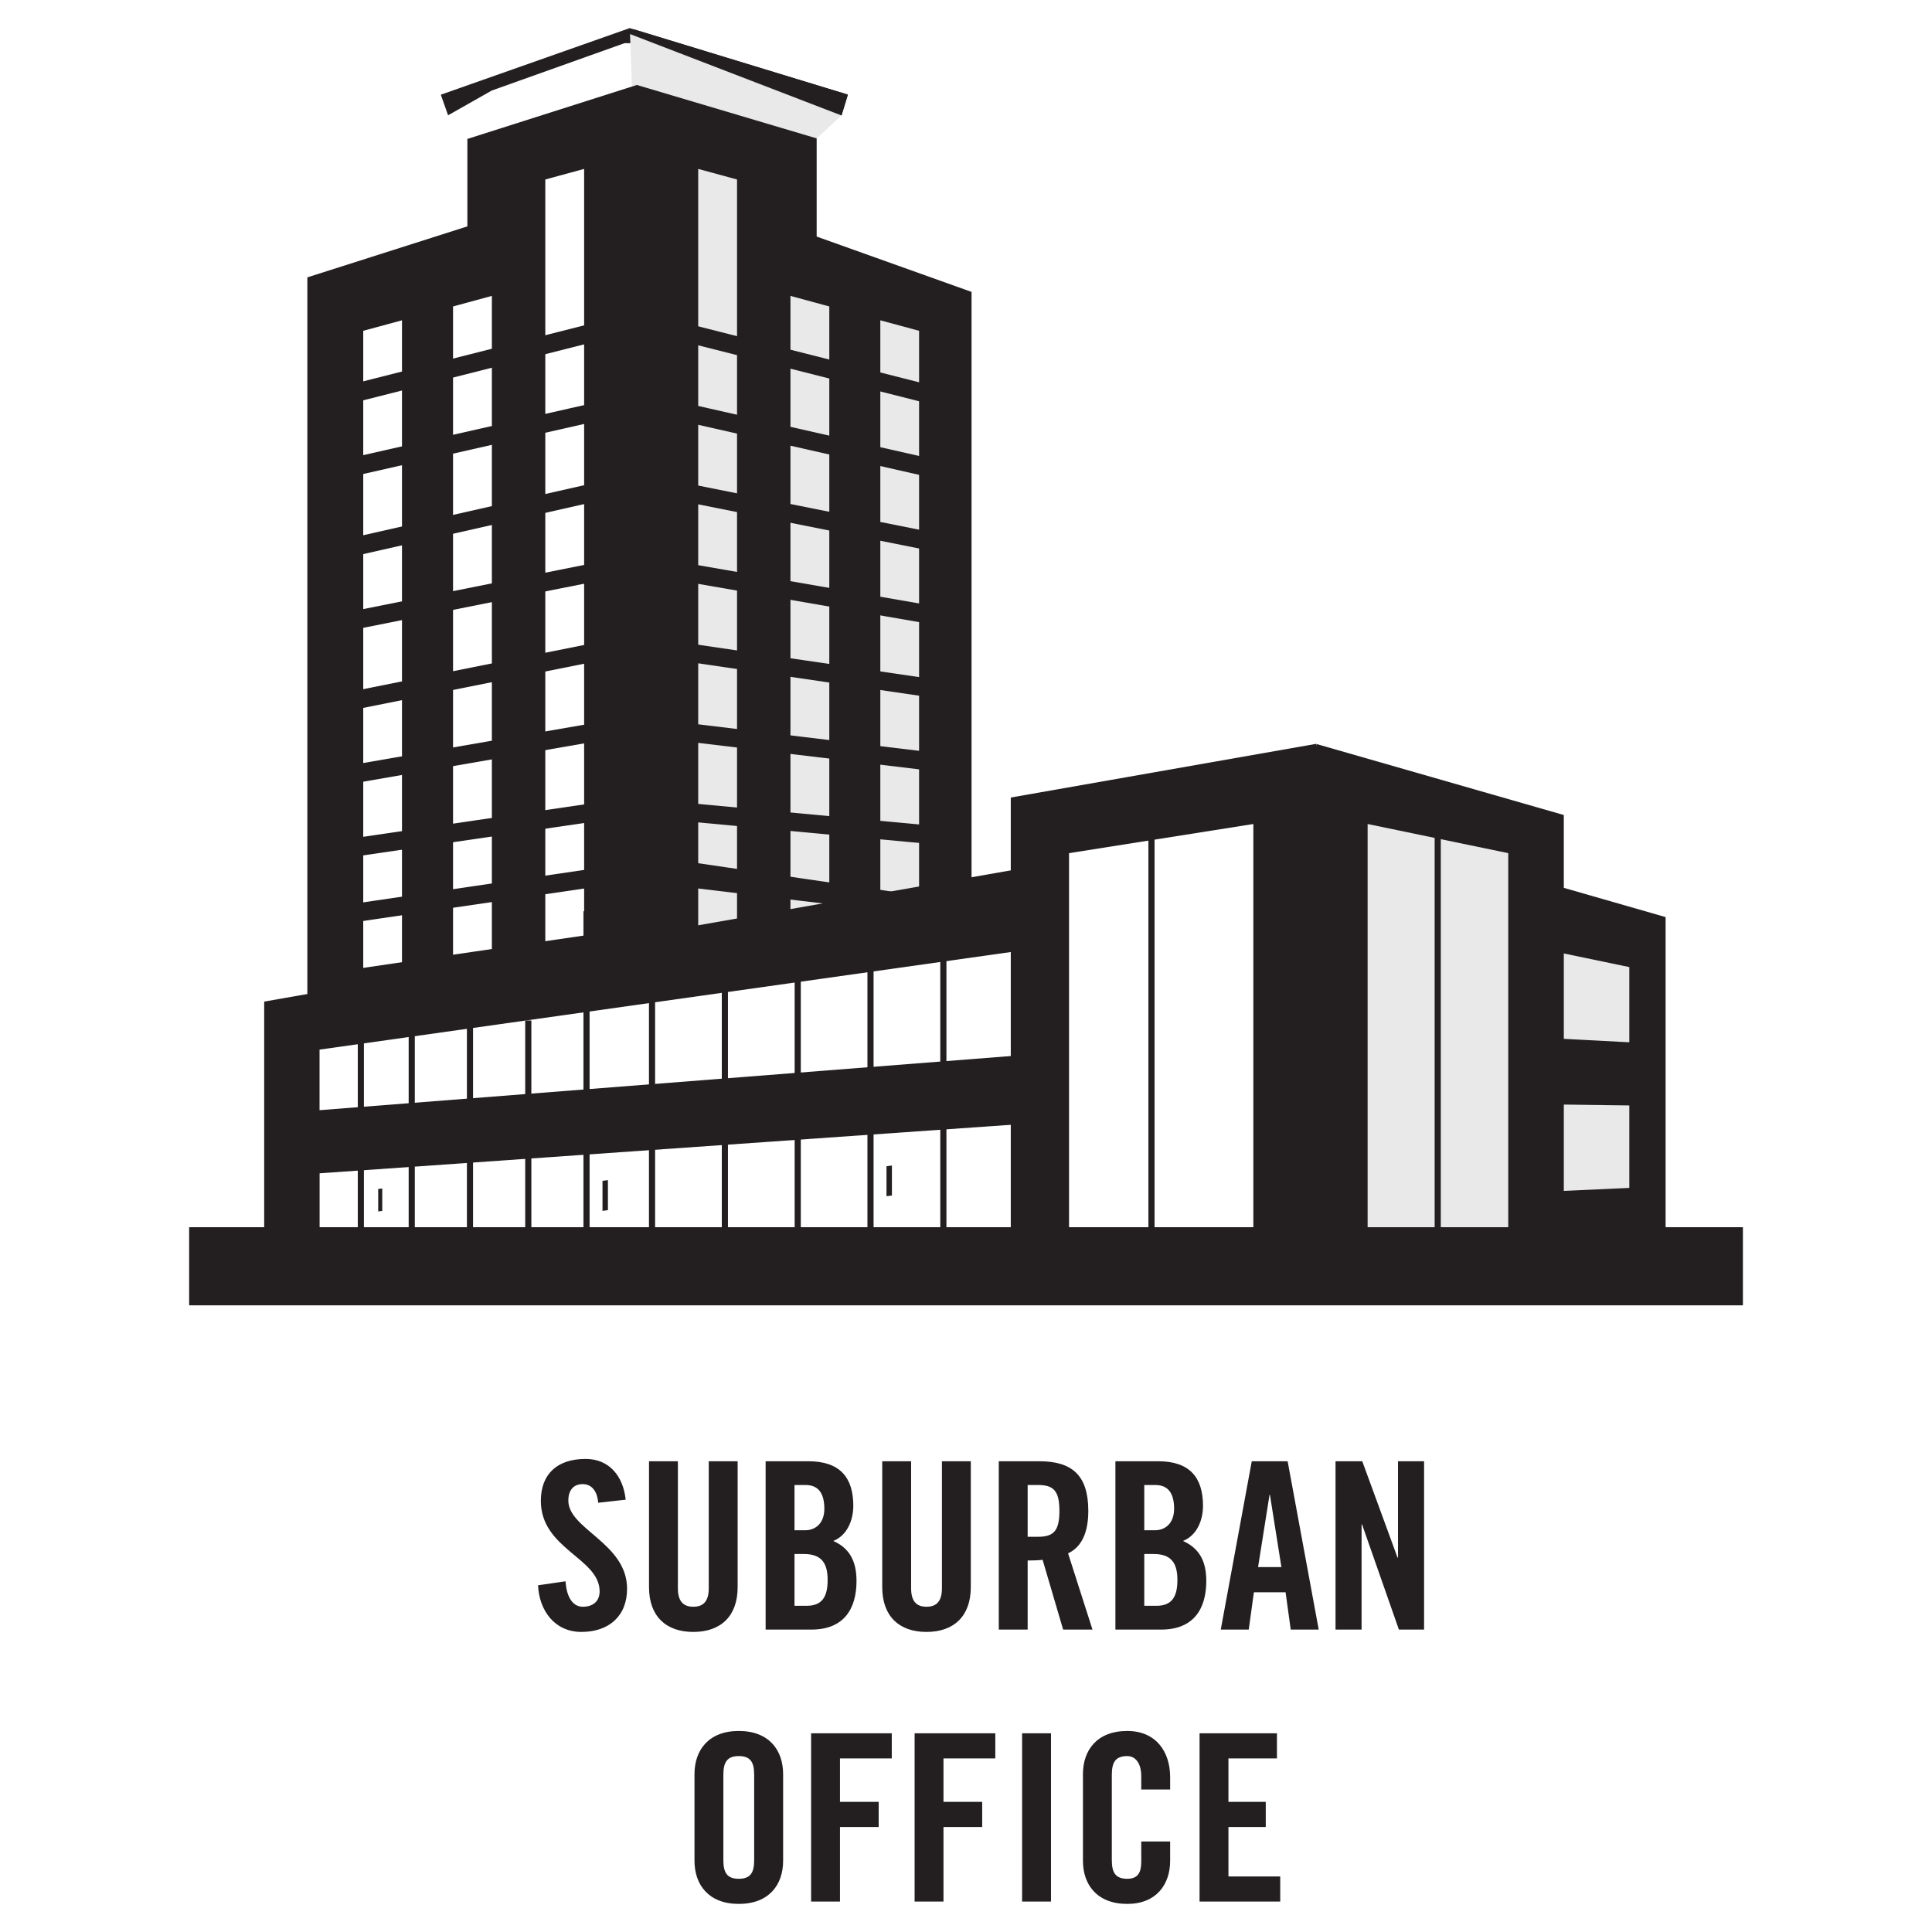
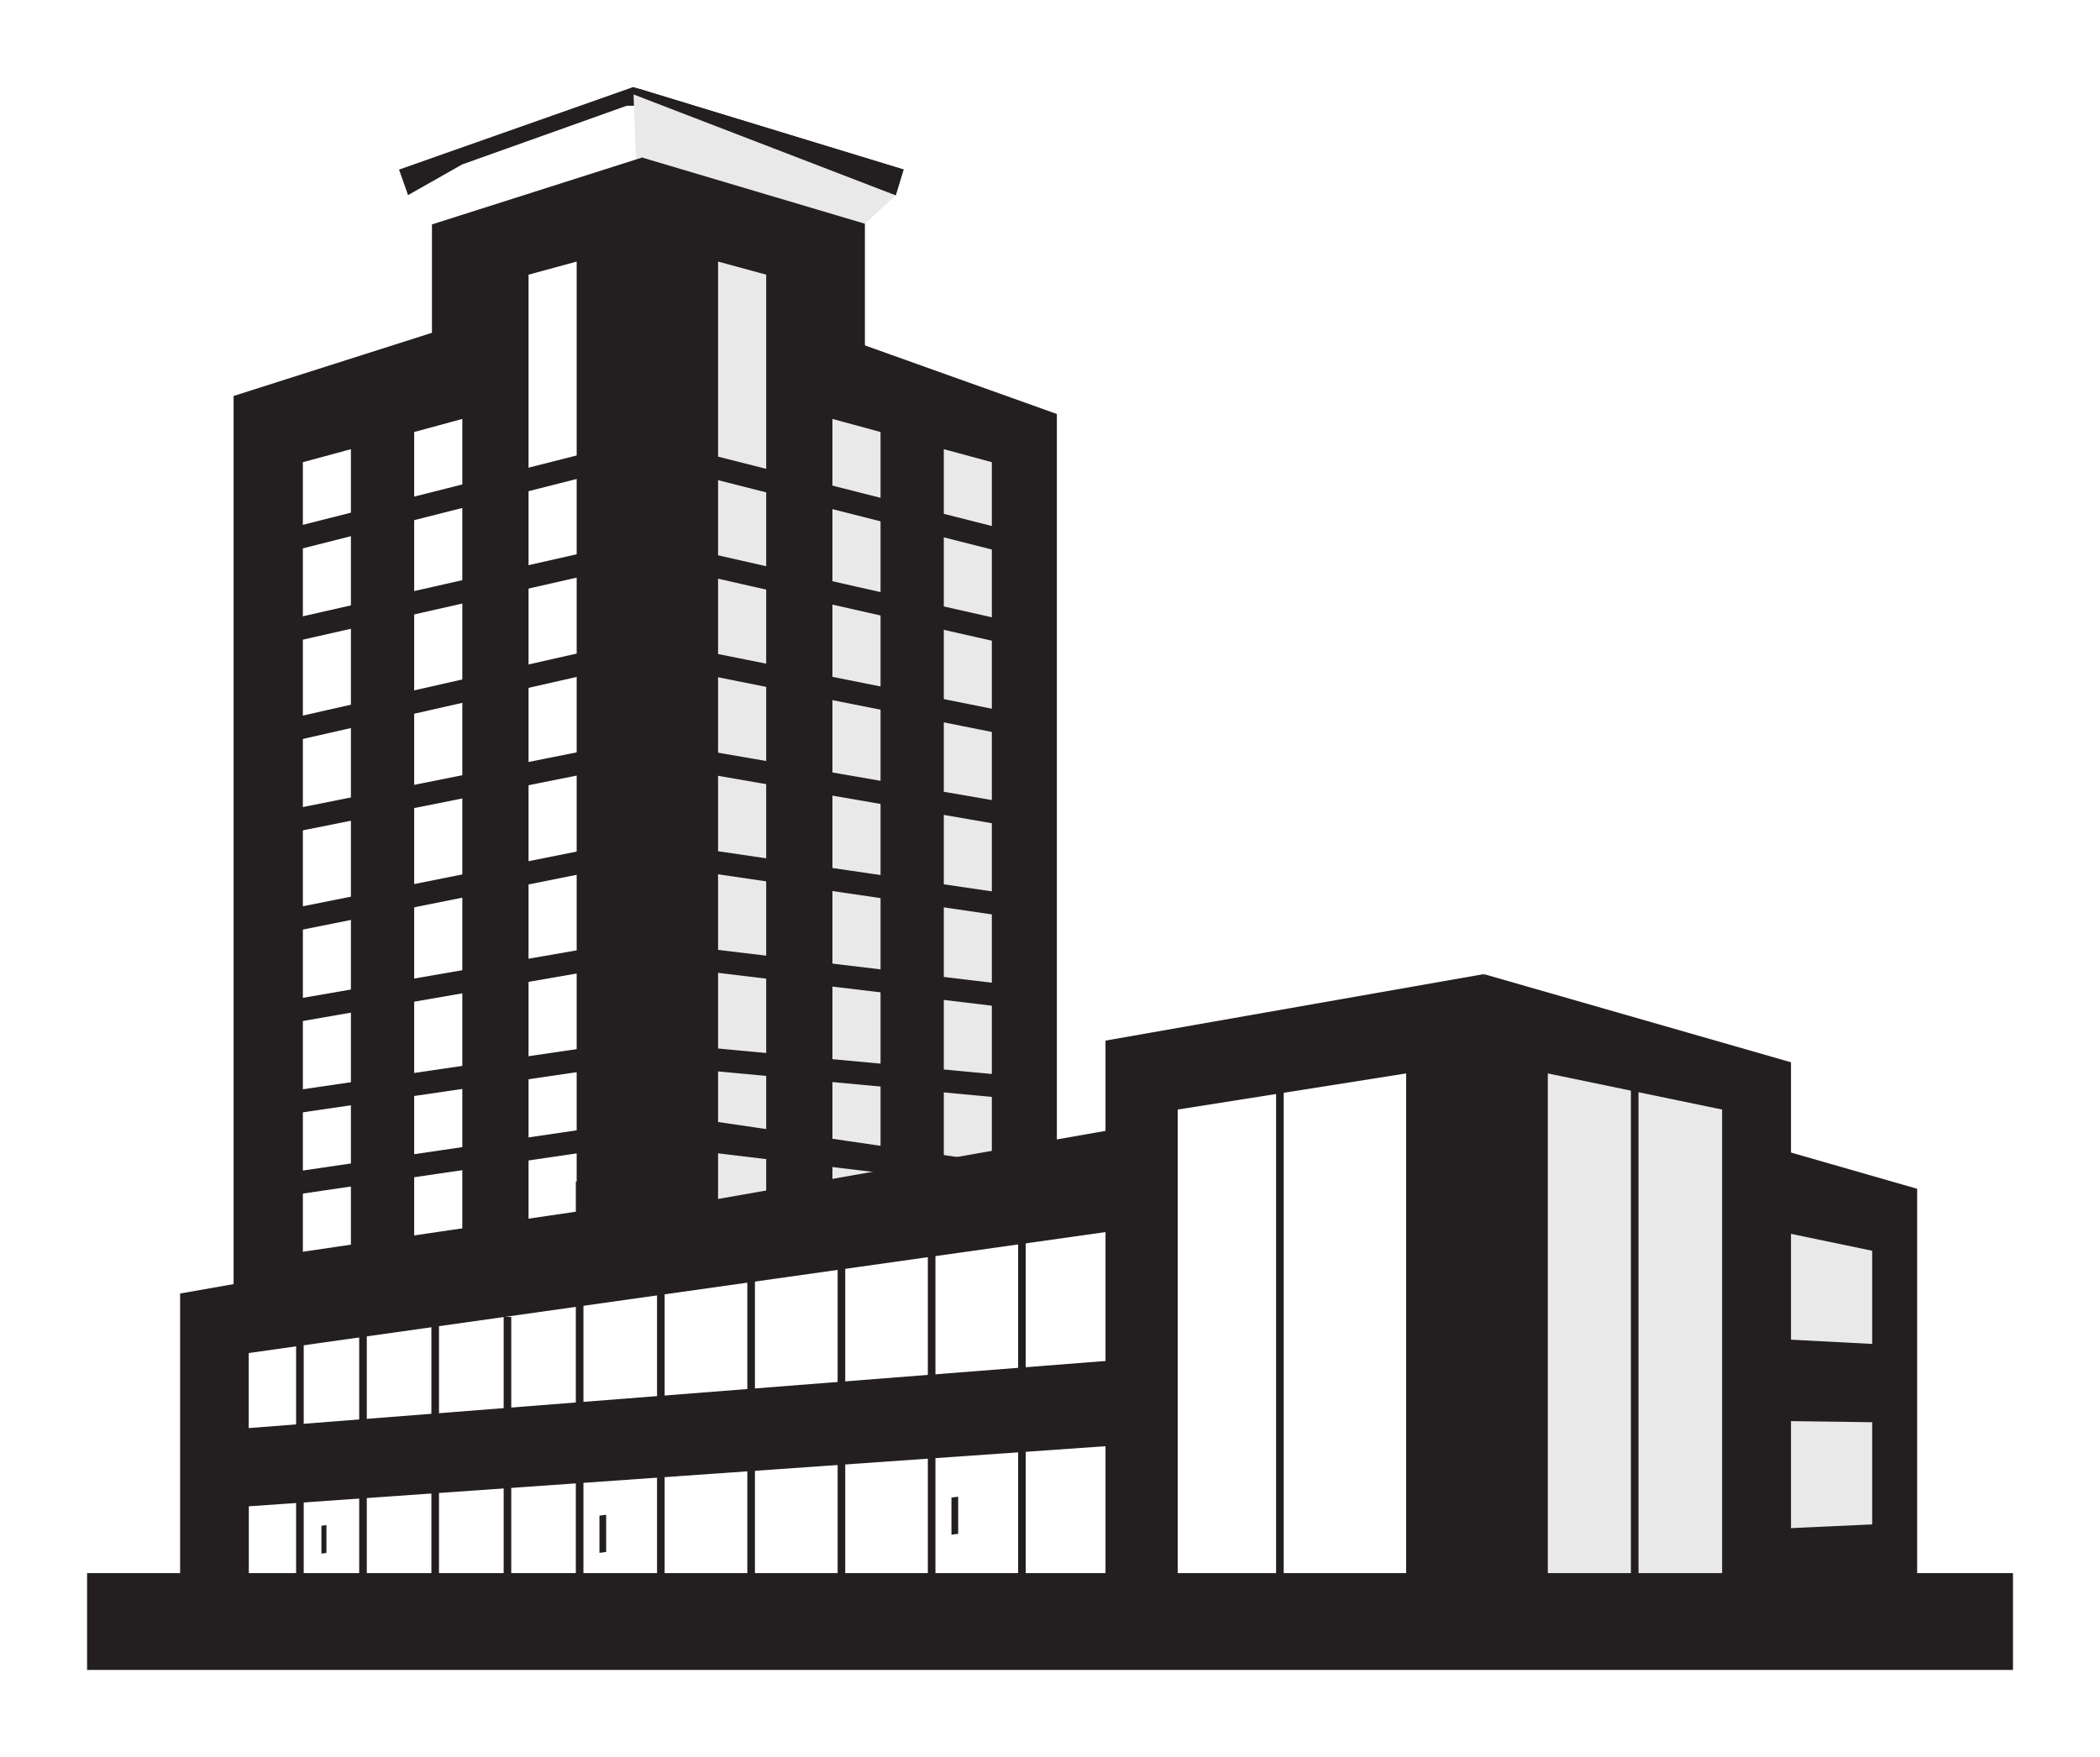
- <svg xmlns="http://www.w3.org/2000/svg" class="class-icon" viewBox="15.92 16.99 110.02 110.02">
+ <svg xmlns="http://www.w3.org/2000/svg" class="class-icon" viewBox="22.69 14.59 96.48 80.73">
  <path fill-rule="nonzero" fill="rgb(13.73%, 12.16%, 12.549%)" fill-opacity="1" d="M 51.781 18.59 L 41.023 22.383 L 41.438 23.559 L 51.812 19.895 L 63.84 23.566 L 64.203 22.379 " />
  <path fill-rule="nonzero" fill="rgb(13.73%, 12.16%, 12.549%)" fill-opacity="1" d="M 52.004 19.957 L 63.84 23.566 L 64.203 22.379 L 52.004 18.656 " />
  <path fill-rule="nonzero" fill="rgb(100%, 100%, 100%)" fill-opacity="1" d="M 43.926 22.145 L 41.438 23.555 L 43.199 25.77 L 52.312 23.801 L 52.523 19.449 L 51.484 19.449 " />
  <path fill-rule="nonzero" fill="rgb(91.364%, 91.206%, 91.246%)" fill-opacity="1" d="M 52.004 24.629 L 51.797 18.93 L 63.84 23.566 L 61.121 26.078 " />
  <path fill-rule="nonzero" fill="rgb(13.73%, 12.16%, 12.549%)" fill-opacity="1" d="M 52.191 26.805 L 33.422 32.785 L 33.422 87.039 L 53 87.031 L 57.473 34.887 " />
  <path fill-rule="nonzero" fill="rgb(13.73%, 12.16%, 12.549%)" fill-opacity="1" d="M 71.246 33.613 L 52.172 26.797 L 53 87.281 L 71.246 87.273 " />
  <path fill-rule="nonzero" fill="rgb(13.73%, 12.16%, 12.549%)" fill-opacity="1" d="M 52.191 21.828 L 42.535 24.902 L 42.535 88.277 L 53 88.273 L 57.473 29.906 " />
  <path fill-rule="nonzero" fill="rgb(13.73%, 12.16%, 12.549%)" fill-opacity="1" d="M 62.426 24.871 L 52.172 21.824 L 53 88.113 L 62.426 88.109 " />
  <path fill-rule="nonzero" fill="rgb(100%, 100%, 100%)" fill-opacity="1" d="M 36.605 35.828 L 36.605 72.605 L 38.812 72.605 L 38.812 35.23 " />
  <path fill-rule="nonzero" fill="rgb(100%, 100%, 100%)" fill-opacity="1" d="M 41.719 34.441 L 41.719 72.188 L 43.93 72.188 L 43.93 33.84 " />
  <path fill-rule="nonzero" fill="rgb(100%, 100%, 100%)" fill-opacity="1" d="M 46.973 27.211 L 46.973 71.773 L 49.184 71.359 L 49.184 26.609 " />
  <path fill-rule="nonzero" fill="rgb(91.364%, 91.206%, 91.246%)" fill-opacity="1" d="M 68.258 35.828 L 68.258 85.047 L 66.051 85.047 L 66.051 35.23 " />
  <path fill-rule="nonzero" fill="rgb(91.364%, 91.206%, 91.246%)" fill-opacity="1" d="M 63.145 34.441 L 63.145 84.633 L 60.934 84.633 L 60.934 33.84 " />
  <path fill-rule="nonzero" fill="rgb(91.364%, 91.206%, 91.246%)" fill-opacity="1" d="M 57.891 27.211 L 57.891 83.801 L 55.68 83.801 L 55.68 26.609 " />
  <path fill="none" stroke-width="10.478" stroke-linecap="butt" stroke-linejoin="miter" stroke="rgb(13.73%, 12.16%, 12.549%)" stroke-opacity="1" stroke-miterlimit="10" d="M 346.016 1042.461 L 501.406 1081.836 M 346.016 1001.016 L 501.406 1036.211 M 346.016 955.391 L 501.406 990.586 M 346.016 913.906 L 501.406 944.961 M 346.016 868.32 L 501.406 899.375 M 346.016 826.797 L 501.406 853.75 M 346.016 785.352 L 501.406 808.125 M 346.016 748.008 L 501.406 770.82 M 346.016 710.703 L 501.406 733.477 M 346.016 710.703 L 501.406 733.477 M 346.016 669.258 L 501.406 687.852 M 346.016 627.773 L 501.406 646.406 M 346.016 586.289 L 501.406 600.781 M 700.469 1042.461 L 545.078 1081.836 M 700.469 1001.016 L 545.078 1036.211 M 700.469 959.531 L 545.039 990.586 M 700.469 918.047 L 545.039 944.961 M 700.469 876.602 L 545.039 899.375 M 700.469 835.117 L 545.039 853.75 M 700.469 793.672 L 545.039 808.125 M 700.469 752.188 L 545.039 770.82 M 700.469 752.188 L 545.039 774.961 M 700.469 710.703 L 545.039 733.477 M 700.469 752.188 L 545.039 774.961 M 700.469 710.703 L 545.039 733.477 M 700.469 669.258 L 545.039 687.852 M 700.469 627.773 L 545.039 646.406 M 700.469 586.289 L 545.039 600.781 " transform="matrix(0.1, 0, 0, -0.1, 0, 144)" />
  <path fill-rule="nonzero" fill="rgb(13.73%, 12.16%, 12.549%)" fill-opacity="1" d="M 90.891 63.504 L 110.77 69.215 L 110.77 88.715 L 86.73 88.73 L 90.199 67.09 " />
  <path fill-rule="nonzero" fill="rgb(13.73%, 12.16%, 12.549%)" fill-opacity="1" d="M 90.875 63.496 L 30.965 74.027 L 30.965 88.5 L 90.875 88.477 " />
  <path fill-rule="nonzero" fill="rgb(100%, 100%, 100%)" fill-opacity="1" d="M 87.293 88.918 L 34.121 87.676 L 34.121 83.805 L 87.293 80.074 " />
  <path fill-rule="nonzero" fill="rgb(100%, 100%, 100%)" fill-opacity="1" d="M 87.02 69.293 L 34.117 76.762 L 34.117 80.211 L 87.02 76.066 " />
  <path fill-rule="nonzero" fill="rgb(91.364%, 91.206%, 91.246%)" fill-opacity="1" d="M 87.434 67.637 L 108.703 72.062 L 108.703 76.344 L 87.434 75.234 " />
  <path fill-rule="nonzero" fill="rgb(91.364%, 91.206%, 91.246%)" fill-opacity="1" d="M 87.434 79.664 L 108.703 79.941 L 108.703 84.637 L 87.434 85.602 " />
  <path fill-rule="nonzero" fill="rgb(13.73%, 12.16%, 12.549%)" fill-opacity="1" d="M 104.973 63.402 L 90.891 59.359 L 90.199 62.945 L 86.73 88.73 L 104.973 88.719 " />
  <path fill-rule="nonzero" fill="rgb(13.73%, 12.16%, 12.549%)" fill-opacity="1" d="M 73.48 62.406 L 73.48 88.484 L 90.875 88.477 L 90.875 59.348 " />
  <path fill="none" stroke-width="3.493" stroke-linecap="butt" stroke-linejoin="miter" stroke="rgb(13.73%, 12.16%, 12.549%)" stroke-opacity="1" stroke-miterlimit="10" d="M 364.688 688.984 L 364.688 545.352 M 393.672 688.984 L 393.672 545.352 M 426.836 688.984 L 426.836 545.352 M 460.039 688.984 L 460.039 545.352 M 493.203 751.172 L 493.203 545.352 M 530.508 722.148 L 530.508 545.352 M 571.992 730.43 L 571.992 545.352 M 613.477 730.43 L 613.477 545.352 M 654.922 730.43 L 654.922 545.352 M 696.406 734.57 L 696.406 545.352 " transform="matrix(0.1, 0, 0, -0.1, 0, 144)" />
  <path fill-rule="nonzero" fill="rgb(100%, 100%, 100%)" fill-opacity="1" d="M 87.293 88.641 L 76.797 88.641 L 76.797 65.574 L 87.293 63.914 " />
  <path fill-rule="nonzero" fill="rgb(91.364%, 91.206%, 91.246%)" fill-opacity="1" d="M 93.801 88.641 L 101.809 88.641 L 101.809 65.574 L 93.801 63.914 " />
  <path fill-rule="nonzero" fill="rgb(13.73%, 12.16%, 12.549%)" fill-opacity="1" d="M 66.402 83.402 L 66.402 85.109 L 66.711 85.07 L 66.711 83.363 " />
  <path fill-rule="nonzero" fill="rgb(13.73%, 12.16%, 12.549%)" fill-opacity="1" d="M 50.23 84.234 L 50.23 85.945 L 50.539 85.902 L 50.539 84.195 " />
  <path fill-rule="nonzero" fill="rgb(13.73%, 12.16%, 12.549%)" fill-opacity="1" d="M 37.457 84.699 L 37.457 85.977 L 37.688 85.949 L 37.688 84.668 " />
  <path fill="none" stroke-width="3.493" stroke-linecap="butt" stroke-linejoin="miter" stroke="rgb(13.73%, 12.16%, 12.549%)" stroke-opacity="1" stroke-miterlimit="10" d="M 814.922 805 L 814.922 537.031 M 977.93 805 L 977.93 537.031 " transform="matrix(0.1, 0, 0, -0.1, 0, 144)" />
  <path fill-rule="nonzero" fill="rgb(13.73%, 12.16%, 12.549%)" fill-opacity="1" d="M 26.691 86.875 L 26.691 91.324 L 115.172 91.324 L 115.172 86.875 L 26.691 86.875 " />
-   <path fill-rule="nonzero" fill="rgb(13.73%, 12.16%, 12.549%)" fill-opacity="1" d="M 55.469 122.957 C 55.469 124.312 56.266 125.41 57.992 125.41 C 59.719 125.41 60.516 124.312 60.516 122.957 L 60.516 118.016 C 60.516 116.66 59.719 115.562 57.992 115.562 C 56.266 115.562 55.469 116.66 55.469 118.016 Z M 57.113 118.055 C 57.113 117.34 57.328 116.992 57.992 116.992 C 58.656 116.992 58.867 117.34 58.867 118.055 L 58.867 122.918 C 58.867 123.633 58.656 123.98 57.992 123.98 C 57.328 123.98 57.113 123.633 57.113 122.918 Z M 63.754 125.277 L 63.754 121.031 L 65.957 121.031 L 65.957 119.598 L 63.754 119.598 L 63.754 117.125 L 66.703 117.125 L 66.703 115.695 L 62.109 115.695 L 62.109 125.277 Z M 69.648 125.277 L 69.648 121.031 L 71.852 121.031 L 71.852 119.598 L 69.648 119.598 L 69.648 117.125 L 72.598 117.125 L 72.598 115.695 L 68.004 115.695 L 68.004 125.277 Z M 75.77 125.277 L 75.77 115.695 L 74.125 115.695 L 74.125 125.277 Z M 82.555 118.895 L 82.555 118.188 C 82.555 116.754 81.758 115.562 80.113 115.562 C 78.387 115.562 77.59 116.66 77.59 118.016 L 77.59 122.957 C 77.59 124.312 78.387 125.41 80.113 125.41 C 81.758 125.41 82.555 124.312 82.555 122.957 L 82.555 121.855 L 80.91 121.855 L 80.91 123.012 C 80.91 123.633 80.711 123.98 80.113 123.98 C 79.449 123.98 79.234 123.633 79.234 122.918 L 79.234 118.055 C 79.234 117.34 79.449 116.992 80.113 116.992 C 80.539 116.992 80.91 117.34 80.91 118.148 L 80.91 118.895 Z M 88.824 125.277 L 88.824 123.848 L 85.875 123.848 L 85.875 121.031 L 88 121.031 L 88 119.598 L 85.875 119.598 L 85.875 117.125 L 88.637 117.125 L 88.637 115.695 L 84.23 115.695 L 84.23 125.277 L 88.824 125.277 " />
-   <path fill-rule="nonzero" fill="rgb(13.73%, 12.16%, 12.549%)" fill-opacity="1" d="M 51.551 102.391 C 51.406 101.039 50.609 100.07 49.27 100.07 C 47.648 100.07 46.719 100.934 46.719 102.457 C 46.719 105.207 50.066 105.711 50.066 107.613 C 50.066 108.184 49.68 108.488 49.109 108.488 C 48.578 108.488 48.191 108.012 48.125 107.039 L 46.559 107.266 C 46.625 108.699 47.5 109.922 49.027 109.922 C 50.57 109.922 51.629 109.043 51.629 107.465 C 51.629 104.863 48.285 104.078 48.285 102.445 C 48.285 101.848 48.578 101.504 49.109 101.504 C 49.48 101.504 49.918 101.742 49.984 102.566 Z M 52.879 107.371 C 52.879 109.02 53.836 109.922 55.402 109.922 C 56.969 109.922 57.926 109.02 57.926 107.371 L 57.926 100.203 L 56.281 100.203 L 56.281 107.438 C 56.281 108.145 56 108.488 55.402 108.488 C 54.805 108.488 54.523 108.145 54.523 107.438 L 54.523 100.203 L 52.879 100.203 Z M 61.164 105.484 L 61.695 105.484 C 62.68 105.484 63.051 105.977 63.051 106.961 C 63.051 107.93 62.73 108.434 61.855 108.434 L 61.164 108.434 Z M 61.164 101.555 L 61.789 101.555 C 62.52 101.555 62.863 102.02 62.863 102.91 C 62.863 103.707 62.387 104.133 61.762 104.133 L 61.164 104.133 Z M 59.52 109.789 L 62.121 109.789 C 63.992 109.789 64.695 108.594 64.695 107.016 C 64.695 105.777 64.207 105.113 63.371 104.742 C 64.164 104.426 64.512 103.562 64.512 102.738 C 64.512 101.105 63.727 100.203 61.961 100.203 L 59.52 100.203 Z M 66.16 107.371 C 66.16 109.02 67.113 109.922 68.68 109.922 C 70.246 109.922 71.203 109.02 71.203 107.371 L 71.203 100.203 L 69.559 100.203 L 69.559 107.438 C 69.559 108.145 69.277 108.488 68.68 108.488 C 68.082 108.488 67.805 108.145 67.805 107.438 L 67.805 100.203 L 66.16 100.203 Z M 74.441 101.555 L 75.027 101.555 C 75.918 101.555 76.25 101.887 76.25 103.031 C 76.25 104.172 75.918 104.504 75.027 104.504 L 74.441 104.504 Z M 74.441 105.855 C 74.734 105.855 75.082 105.844 75.293 105.816 L 76.461 109.789 L 78.133 109.789 L 76.742 105.445 C 77.297 105.195 77.895 104.57 77.895 103.031 C 77.895 100.984 76.953 100.203 75.105 100.203 L 72.797 100.203 L 72.797 109.789 L 74.441 109.789 Z M 81.082 105.484 L 81.613 105.484 C 82.598 105.484 82.969 105.977 82.969 106.961 C 82.969 107.93 82.648 108.434 81.773 108.434 L 81.082 108.434 Z M 81.082 101.555 L 81.707 101.555 C 82.438 101.555 82.781 102.02 82.781 102.91 C 82.781 103.707 82.305 104.133 81.68 104.133 L 81.082 104.133 Z M 79.438 109.789 L 82.039 109.789 C 83.91 109.789 84.613 108.594 84.613 107.016 C 84.613 105.777 84.121 105.113 83.285 104.742 C 84.082 104.426 84.426 103.562 84.426 102.738 C 84.426 101.105 83.645 100.203 81.879 100.203 L 79.438 100.203 Z M 88.215 102.113 L 88.238 102.113 L 88.891 106.23 L 87.562 106.23 Z M 87.324 107.664 L 89.129 107.664 L 89.422 109.789 L 91.016 109.789 L 89.246 100.203 L 87.203 100.203 L 85.438 109.789 L 87.031 109.789 Z M 93.457 109.789 L 93.457 103.801 L 93.484 103.801 L 95.582 109.789 L 97.016 109.789 L 97.016 100.203 L 95.531 100.203 L 95.531 105.688 L 95.504 105.688 L 93.496 100.203 L 91.973 100.203 L 91.973 109.789 L 93.457 109.789 " />
</svg>
